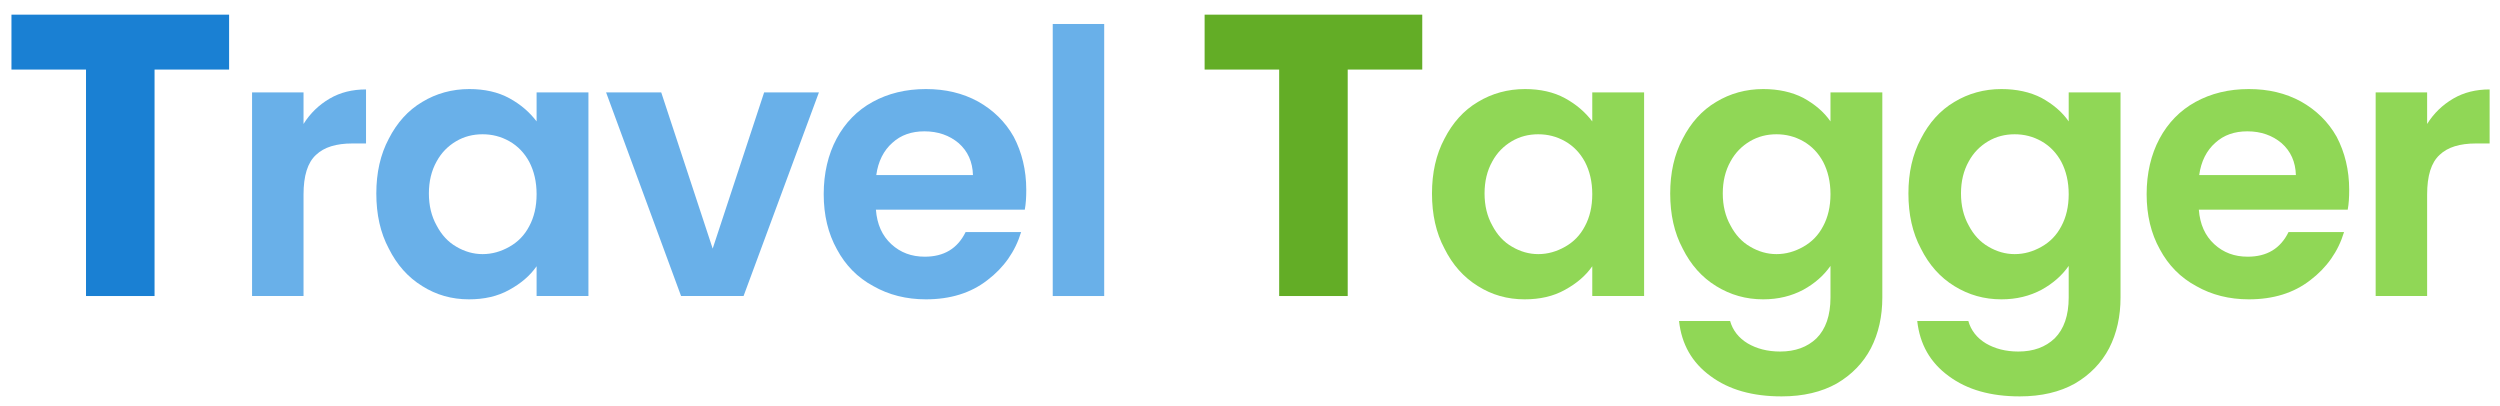
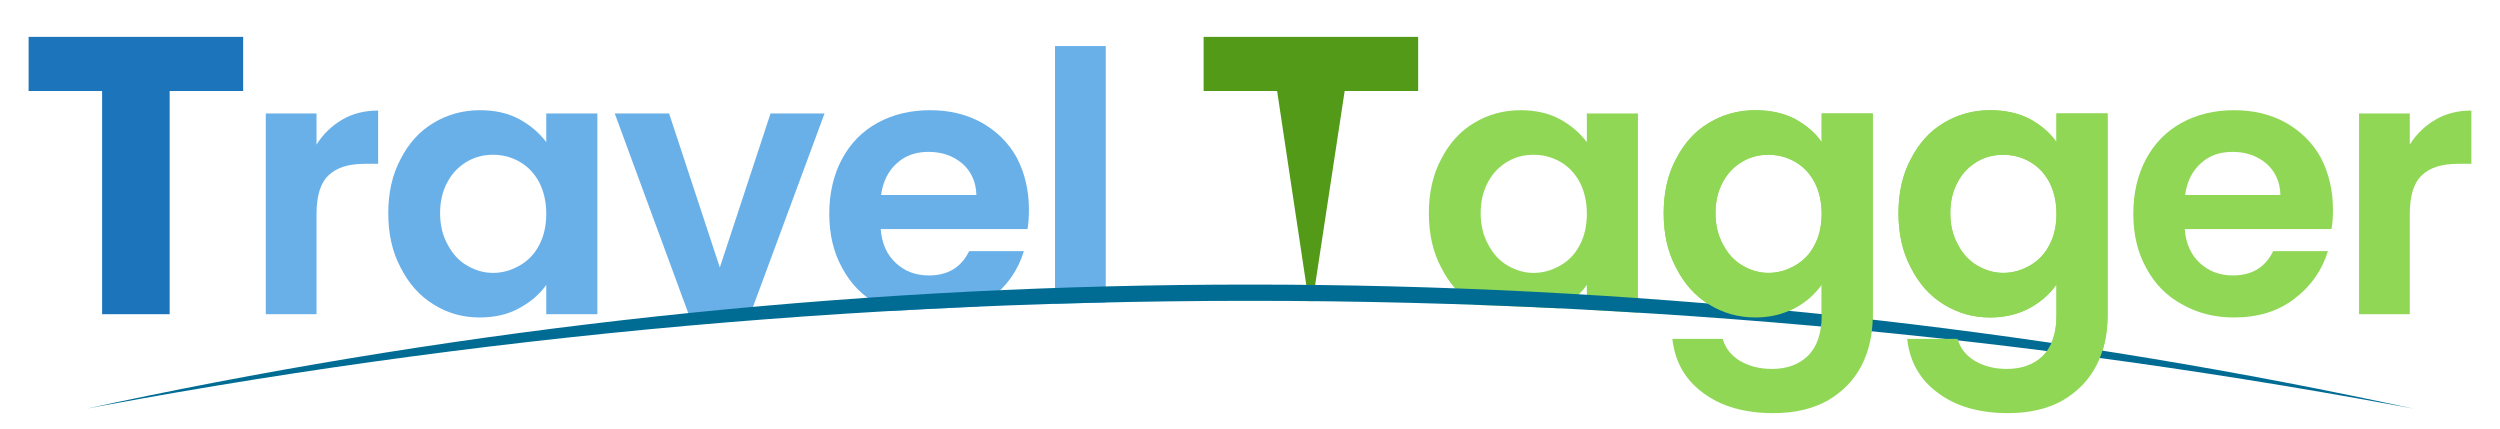
- <svg xmlns="http://www.w3.org/2000/svg" width="100%" height="100%" viewBox="0 0 690 112" version="1.1" xml:space="preserve" style="fill-rule:evenodd;clip-rule:evenodd;stroke-linejoin:round;stroke-miterlimit:2;">
-   <g transform="matrix(1.22669,0,0,1.22669,-29.1175,-8.22902)">
+ <svg xmlns="http://www.w3.org/2000/svg" width="100%" height="100%" viewBox="0 0 700 120" version="1.1" xml:space="preserve" style="fill-rule:evenodd;clip-rule:evenodd;stroke-linejoin:round;stroke-miterlimit:2;">
+   <g>
+     <clipPath id="_clip1">
+       <path d="M-254.972,3491.93L-1544.99,3491.93L-1544.99,-272.072L2219.01,-272.072L2219.01,3491.93L954.972,3491.93C1627.19,3245.18 2107.38,2599.03 2107.38,1841.62C2107.38,871.691 1319.93,84.234 350,84.234C-619.926,84.234 -1407.38,871.691 -1407.38,1841.62C-1407.38,2599.03 -927.188,3245.18 -254.972,3491.93Z" />
+     </clipPath>
+     <g clip-path="url(#_clip1)">
+       <g transform="matrix(1.22669,0,0,1.22669,-24.2664,-1.95245)">
+         <g transform="matrix(90.1811,0,0,90.1811,24.1509,73.3128)">
+           <path d="M0.567,-0.702L0.567,-0.565L0.381,-0.565L0.381,-0L0.21,-0L0.21,-0.565L0.024,-0.565L0.024,-0.702L0.567,-0.702Z" style="fill:rgb(28,116,187);fill-rule:nonzero;" />
+         </g>
+         <g transform="matrix(82.7122,0,0,82.7122,74.7425,73.3128)">
+           <path d="M0.209,-0.468C0.227,-0.497 0.251,-0.52 0.28,-0.537C0.309,-0.554 0.342,-0.562 0.379,-0.562L0.379,-0.415L0.342,-0.415C0.298,-0.415 0.265,-0.405 0.243,-0.384C0.22,-0.363 0.209,-0.327 0.209,-0.276L0.209,-0L0.069,-0L0.069,-0.554L0.209,-0.554L0.209,-0.468Z" style="fill:rgb(105,176,233);fill-rule:nonzero;" />
+         </g>
+         <g transform="matrix(82.7122,0,0,82.7122,105.677,73.3128)">
+           <path d="M0.033,-0.279C0.033,-0.335 0.044,-0.385 0.067,-0.428C0.089,-0.471 0.119,-0.505 0.158,-0.528C0.196,-0.551 0.239,-0.563 0.286,-0.563C0.327,-0.563 0.364,-0.555 0.395,-0.538C0.426,-0.521 0.45,-0.5 0.469,-0.475L0.469,-0.554L0.61,-0.554L0.61,-0L0.469,-0L0.469,-0.081C0.451,-0.055 0.426,-0.034 0.395,-0.017C0.363,0.001 0.326,0.009 0.285,0.009C0.238,0.009 0.196,-0.003 0.158,-0.027C0.119,-0.051 0.089,-0.085 0.067,-0.129C0.044,-0.172 0.033,-0.222 0.033,-0.279ZM0.469,-0.277C0.469,-0.311 0.462,-0.34 0.449,-0.365C0.436,-0.389 0.418,-0.408 0.395,-0.421C0.372,-0.434 0.348,-0.44 0.322,-0.44C0.296,-0.44 0.272,-0.434 0.25,-0.421C0.228,-0.408 0.21,-0.39 0.197,-0.366C0.183,-0.341 0.176,-0.312 0.176,-0.279C0.176,-0.246 0.183,-0.217 0.197,-0.192C0.21,-0.167 0.228,-0.147 0.251,-0.134C0.273,-0.121 0.297,-0.114 0.322,-0.114C0.348,-0.114 0.372,-0.121 0.395,-0.134C0.418,-0.147 0.436,-0.165 0.449,-0.19C0.462,-0.214 0.469,-0.243 0.469,-0.277Z" style="fill:rgb(105,176,233);fill-rule:nonzero;" />
+         </g>
+         <g transform="matrix(82.7122,0,0,82.7122,159.274,73.3128)">
+           <path d="M0.3,-0.129L0.44,-0.554L0.589,-0.554L0.384,-0L0.214,-0L0.01,-0.554L0.16,-0.554L0.3,-0.129Z" style="fill:rgb(105,176,233);fill-rule:nonzero;" />
+         </g>
+         <g transform="matrix(82.7122,0,0,82.7122,206.338,73.3128)">
+           <path d="M0.584,-0.289C0.584,-0.269 0.583,-0.251 0.58,-0.235L0.175,-0.235C0.178,-0.195 0.192,-0.164 0.217,-0.141C0.242,-0.118 0.272,-0.107 0.308,-0.107C0.36,-0.107 0.397,-0.129 0.419,-0.174L0.57,-0.174C0.554,-0.121 0.523,-0.077 0.478,-0.043C0.433,-0.008 0.377,0.009 0.311,0.009C0.258,0.009 0.21,-0.003 0.168,-0.027C0.125,-0.05 0.092,-0.084 0.069,-0.127C0.045,-0.17 0.033,-0.22 0.033,-0.277C0.033,-0.334 0.045,-0.385 0.068,-0.428C0.091,-0.471 0.124,-0.505 0.166,-0.528C0.208,-0.551 0.256,-0.563 0.311,-0.563C0.364,-0.563 0.411,-0.552 0.453,-0.529C0.494,-0.506 0.527,-0.474 0.55,-0.433C0.572,-0.391 0.584,-0.343 0.584,-0.289ZM0.439,-0.329C0.438,-0.365 0.425,-0.394 0.4,-0.416C0.375,-0.437 0.344,-0.448 0.307,-0.448C0.272,-0.448 0.243,-0.438 0.22,-0.417C0.196,-0.396 0.181,-0.366 0.176,-0.329L0.439,-0.329Z" style="fill:rgb(105,176,233);fill-rule:nonzero;" />
+         </g>
+         <g transform="matrix(82.7122,0,0,82.7122,254.89,73.3128)">
+           <rect x="0.069" y="-0.74" width="0.14" height="0.74" style="fill:rgb(105,176,233);fill-rule:nonzero;" />
+         </g>
+         <g transform="matrix(90.1811,0,0,90.1811,292.606,73.3128)">
+           <path d="M0.567,-0.702L0.567,-0.565L0.381,-0.565L0.381,-0L0.21,-0L0.21,-0.565L0.024,-0.565L0.024,-0.702L0.567,-0.702Z" style="fill:rgb(99,173,38);fill-opacity:0;fill-rule:nonzero;" />
+         </g>
+         <g transform="matrix(82.7122,0,0,82.7122,343.198,73.3128)">
+           <path d="M0.033,-0.279C0.033,-0.335 0.044,-0.385 0.067,-0.428C0.089,-0.471 0.119,-0.505 0.158,-0.528C0.196,-0.551 0.239,-0.563 0.286,-0.563C0.327,-0.563 0.364,-0.555 0.395,-0.538C0.426,-0.521 0.45,-0.5 0.469,-0.475L0.469,-0.554L0.61,-0.554L0.61,-0L0.469,-0L0.469,-0.081C0.451,-0.055 0.426,-0.034 0.395,-0.017C0.363,0.001 0.326,0.009 0.285,0.009C0.238,0.009 0.196,-0.003 0.158,-0.027C0.119,-0.051 0.089,-0.085 0.067,-0.129C0.044,-0.172 0.033,-0.222 0.033,-0.279ZM0.469,-0.277C0.469,-0.311 0.462,-0.34 0.449,-0.365C0.436,-0.389 0.418,-0.408 0.395,-0.421C0.372,-0.434 0.348,-0.44 0.322,-0.44C0.296,-0.44 0.272,-0.434 0.25,-0.421C0.228,-0.408 0.21,-0.39 0.197,-0.366C0.183,-0.341 0.176,-0.312 0.176,-0.279C0.176,-0.246 0.183,-0.217 0.197,-0.192C0.21,-0.167 0.228,-0.147 0.251,-0.134C0.273,-0.121 0.297,-0.114 0.322,-0.114C0.348,-0.114 0.372,-0.121 0.395,-0.134C0.418,-0.147 0.436,-0.165 0.449,-0.19C0.462,-0.214 0.469,-0.243 0.469,-0.277Z" style="fill:rgb(144,215,86);fill-rule:nonzero;" />
+         </g>
+         <g transform="matrix(82.7122,0,0,82.7122,396.796,73.3128)">
+           <path d="M0.286,-0.563C0.327,-0.563 0.364,-0.555 0.395,-0.539C0.426,-0.522 0.451,-0.501 0.469,-0.475L0.469,-0.554L0.61,-0.554L0.61,0.004C0.61,0.055 0.6,0.101 0.579,0.142C0.558,0.182 0.527,0.214 0.486,0.238C0.445,0.261 0.395,0.273 0.336,0.273C0.257,0.273 0.193,0.255 0.143,0.218C0.092,0.181 0.064,0.131 0.057,0.068L0.196,0.068C0.203,0.093 0.219,0.114 0.244,0.129C0.268,0.143 0.297,0.151 0.332,0.151C0.373,0.151 0.406,0.139 0.431,0.115C0.456,0.09 0.469,0.053 0.469,0.004L0.469,-0.082C0.451,-0.056 0.426,-0.034 0.395,-0.017C0.363,0 0.327,0.009 0.286,0.009C0.239,0.009 0.197,-0.003 0.158,-0.027C0.119,-0.051 0.089,-0.085 0.067,-0.129C0.044,-0.172 0.033,-0.222 0.033,-0.279C0.033,-0.335 0.044,-0.385 0.067,-0.428C0.089,-0.471 0.119,-0.505 0.158,-0.528C0.196,-0.551 0.239,-0.563 0.286,-0.563ZM0.469,-0.277C0.469,-0.311 0.462,-0.34 0.449,-0.365C0.436,-0.389 0.418,-0.408 0.395,-0.421C0.372,-0.434 0.348,-0.44 0.322,-0.44C0.296,-0.44 0.272,-0.434 0.25,-0.421C0.228,-0.408 0.21,-0.39 0.197,-0.366C0.183,-0.341 0.176,-0.312 0.176,-0.279C0.176,-0.246 0.183,-0.217 0.197,-0.192C0.21,-0.167 0.228,-0.147 0.251,-0.134C0.273,-0.121 0.297,-0.114 0.322,-0.114C0.348,-0.114 0.372,-0.121 0.395,-0.134C0.418,-0.147 0.436,-0.165 0.449,-0.19C0.462,-0.214 0.469,-0.243 0.469,-0.277Z" style="fill:rgb(144,215,86);fill-rule:nonzero;" />
+         </g>
+         <g transform="matrix(82.7122,0,0,82.7122,450.393,73.3128)">
+           <path d="M0.286,-0.563C0.327,-0.563 0.364,-0.555 0.395,-0.539C0.426,-0.522 0.451,-0.501 0.469,-0.475L0.469,-0.554L0.61,-0.554L0.61,0.004C0.61,0.055 0.6,0.101 0.579,0.142C0.558,0.182 0.527,0.214 0.486,0.238C0.445,0.261 0.395,0.273 0.336,0.273C0.257,0.273 0.193,0.255 0.143,0.218C0.092,0.181 0.064,0.131 0.057,0.068L0.196,0.068C0.203,0.093 0.219,0.114 0.244,0.129C0.268,0.143 0.297,0.151 0.332,0.151C0.373,0.151 0.406,0.139 0.431,0.115C0.456,0.09 0.469,0.053 0.469,0.004L0.469,-0.082C0.451,-0.056 0.426,-0.034 0.395,-0.017C0.363,0 0.327,0.009 0.286,0.009C0.239,0.009 0.197,-0.003 0.158,-0.027C0.119,-0.051 0.089,-0.085 0.067,-0.129C0.044,-0.172 0.033,-0.222 0.033,-0.279C0.033,-0.335 0.044,-0.385 0.067,-0.428C0.089,-0.471 0.119,-0.505 0.158,-0.528C0.196,-0.551 0.239,-0.563 0.286,-0.563ZM0.469,-0.277C0.469,-0.311 0.462,-0.34 0.449,-0.365C0.436,-0.389 0.418,-0.408 0.395,-0.421C0.372,-0.434 0.348,-0.44 0.322,-0.44C0.296,-0.44 0.272,-0.434 0.25,-0.421C0.228,-0.408 0.21,-0.39 0.197,-0.366C0.183,-0.341 0.176,-0.312 0.176,-0.279C0.176,-0.246 0.183,-0.217 0.197,-0.192C0.21,-0.167 0.228,-0.147 0.251,-0.134C0.273,-0.121 0.297,-0.114 0.322,-0.114C0.348,-0.114 0.372,-0.121 0.395,-0.134C0.418,-0.147 0.436,-0.165 0.449,-0.19C0.462,-0.214 0.469,-0.243 0.469,-0.277Z" style="fill:rgb(144,215,86);fill-rule:nonzero;" />
+         </g>
+         <g transform="matrix(82.7122,0,0,82.7122,503.991,73.3128)">
+           <path d="M0.584,-0.289C0.584,-0.269 0.583,-0.251 0.58,-0.235L0.175,-0.235C0.178,-0.195 0.192,-0.164 0.217,-0.141C0.242,-0.118 0.272,-0.107 0.308,-0.107C0.36,-0.107 0.397,-0.129 0.419,-0.174L0.57,-0.174C0.554,-0.121 0.523,-0.077 0.478,-0.043C0.433,-0.008 0.377,0.009 0.311,0.009C0.258,0.009 0.21,-0.003 0.168,-0.027C0.125,-0.05 0.092,-0.084 0.069,-0.127C0.045,-0.17 0.033,-0.22 0.033,-0.277C0.033,-0.334 0.045,-0.385 0.068,-0.428C0.091,-0.471 0.124,-0.505 0.166,-0.528C0.208,-0.551 0.256,-0.563 0.311,-0.563C0.364,-0.563 0.411,-0.552 0.453,-0.529C0.494,-0.506 0.527,-0.474 0.55,-0.433C0.572,-0.391 0.584,-0.343 0.584,-0.289ZM0.439,-0.329C0.438,-0.365 0.425,-0.394 0.4,-0.416C0.375,-0.437 0.344,-0.448 0.307,-0.448C0.272,-0.448 0.243,-0.438 0.22,-0.417C0.196,-0.396 0.181,-0.366 0.176,-0.329L0.439,-0.329Z" style="fill:rgb(144,215,86);fill-rule:nonzero;" />
+         </g>
+         <g transform="matrix(82.7122,0,0,82.7122,552.543,73.3128)">
+           <path d="M0.209,-0.468C0.227,-0.497 0.251,-0.52 0.28,-0.537C0.309,-0.554 0.342,-0.562 0.379,-0.562L0.379,-0.415L0.342,-0.415C0.298,-0.415 0.265,-0.405 0.243,-0.384C0.22,-0.363 0.209,-0.327 0.209,-0.276L0.209,-0L0.069,-0L0.069,-0.554L0.209,-0.554L0.209,-0.468Z" style="fill:rgb(144,215,86);fill-rule:nonzero;" />
+         </g>
+       </g>
+       <g transform="matrix(1.22669,0,0,1.22669,304.734,-1.95245)">
+         <path d="M75.284,10.006L75.284,22.36L58.51,22.36L50.754,73.313L43.089,22.36L26.315,22.36L26.315,10.006L75.284,10.006Z" style="fill:rgb(83,154,24);fill-rule:nonzero;" />
+       </g>
+       <g transform="matrix(2.6941,0,0,2.6941,500.87,-405.259)">
+         <circle cx="-56" cy="748" r="568" style="fill:rgb(0,108,147);" />
+       </g>
+     </g>
+   </g>
+   <g transform="matrix(1.22669,0,0,1.22669,-24.2664,-1.95245)">
    <g transform="matrix(90.1811,0,0,90.1811,24.1509,73.3128)">
-       <path d="M0.567,-0.702L0.567,-0.565L0.381,-0.565L0.381,-0L0.21,-0L0.21,-0.565L0.024,-0.565L0.024,-0.702L0.567,-0.702Z" style="fill:rgb(26,128,211);fill-rule:nonzero;" />
+       <path d="M0.567,-0.702L0.567,-0.565L0.381,-0.565L0.381,-0L0.21,-0L0.21,-0.565L0.024,-0.565L0.024,-0.702L0.567,-0.702Z" style="fill:rgb(26,128,211);fill-opacity:0;fill-rule:nonzero;" />
    </g>
    <g transform="matrix(82.7122,0,0,82.7122,74.7425,73.3128)">
-       <path d="M0.209,-0.468C0.227,-0.497 0.251,-0.52 0.28,-0.537C0.309,-0.554 0.342,-0.562 0.379,-0.562L0.379,-0.415L0.342,-0.415C0.298,-0.415 0.265,-0.405 0.243,-0.384C0.22,-0.363 0.209,-0.327 0.209,-0.276L0.209,-0L0.069,-0L0.069,-0.554L0.209,-0.554L0.209,-0.468Z" style="fill:rgb(105,176,233);fill-rule:nonzero;" />
+       <path d="M0.209,-0.468C0.227,-0.497 0.251,-0.52 0.28,-0.537C0.309,-0.554 0.342,-0.562 0.379,-0.562L0.379,-0.415L0.342,-0.415C0.298,-0.415 0.265,-0.405 0.243,-0.384C0.22,-0.363 0.209,-0.327 0.209,-0.276L0.209,-0L0.069,-0L0.069,-0.554L0.209,-0.554L0.209,-0.468Z" style="fill:rgb(105,176,233);fill-opacity:0;fill-rule:nonzero;" />
    </g>
    <g transform="matrix(82.7122,0,0,82.7122,105.677,73.3128)">
-       <path d="M0.033,-0.279C0.033,-0.335 0.044,-0.385 0.067,-0.428C0.089,-0.471 0.119,-0.505 0.158,-0.528C0.196,-0.551 0.239,-0.563 0.286,-0.563C0.327,-0.563 0.364,-0.555 0.395,-0.538C0.426,-0.521 0.45,-0.5 0.469,-0.475L0.469,-0.554L0.61,-0.554L0.61,-0L0.469,-0L0.469,-0.081C0.451,-0.055 0.426,-0.034 0.395,-0.017C0.363,0.001 0.326,0.009 0.285,0.009C0.238,0.009 0.196,-0.003 0.158,-0.027C0.119,-0.051 0.089,-0.085 0.067,-0.129C0.044,-0.172 0.033,-0.222 0.033,-0.279ZM0.469,-0.277C0.469,-0.311 0.462,-0.34 0.449,-0.365C0.436,-0.389 0.418,-0.408 0.395,-0.421C0.372,-0.434 0.348,-0.44 0.322,-0.44C0.296,-0.44 0.272,-0.434 0.25,-0.421C0.228,-0.408 0.21,-0.39 0.197,-0.366C0.183,-0.341 0.176,-0.312 0.176,-0.279C0.176,-0.246 0.183,-0.217 0.197,-0.192C0.21,-0.167 0.228,-0.147 0.251,-0.134C0.273,-0.121 0.297,-0.114 0.322,-0.114C0.348,-0.114 0.372,-0.121 0.395,-0.134C0.418,-0.147 0.436,-0.165 0.449,-0.19C0.462,-0.214 0.469,-0.243 0.469,-0.277Z" style="fill:rgb(105,176,233);fill-rule:nonzero;" />
+       <path d="M0.033,-0.279C0.033,-0.335 0.044,-0.385 0.067,-0.428C0.089,-0.471 0.119,-0.505 0.158,-0.528C0.196,-0.551 0.239,-0.563 0.286,-0.563C0.327,-0.563 0.364,-0.555 0.395,-0.538C0.426,-0.521 0.45,-0.5 0.469,-0.475L0.469,-0.554L0.61,-0.554L0.61,-0L0.469,-0L0.469,-0.081C0.451,-0.055 0.426,-0.034 0.395,-0.017C0.363,0.001 0.326,0.009 0.285,0.009C0.238,0.009 0.196,-0.003 0.158,-0.027C0.119,-0.051 0.089,-0.085 0.067,-0.129C0.044,-0.172 0.033,-0.222 0.033,-0.279ZM0.469,-0.277C0.469,-0.311 0.462,-0.34 0.449,-0.365C0.436,-0.389 0.418,-0.408 0.395,-0.421C0.372,-0.434 0.348,-0.44 0.322,-0.44C0.296,-0.44 0.272,-0.434 0.25,-0.421C0.228,-0.408 0.21,-0.39 0.197,-0.366C0.183,-0.341 0.176,-0.312 0.176,-0.279C0.176,-0.246 0.183,-0.217 0.197,-0.192C0.21,-0.167 0.228,-0.147 0.251,-0.134C0.273,-0.121 0.297,-0.114 0.322,-0.114C0.348,-0.114 0.372,-0.121 0.395,-0.134C0.418,-0.147 0.436,-0.165 0.449,-0.19C0.462,-0.214 0.469,-0.243 0.469,-0.277Z" style="fill:rgb(105,176,233);fill-opacity:0;fill-rule:nonzero;" />
    </g>
    <g transform="matrix(82.7122,0,0,82.7122,159.274,73.3128)">
-       <path d="M0.3,-0.129L0.44,-0.554L0.589,-0.554L0.384,-0L0.214,-0L0.01,-0.554L0.16,-0.554L0.3,-0.129Z" style="fill:rgb(105,176,233);fill-rule:nonzero;" />
+       <path d="M0.3,-0.129L0.44,-0.554L0.589,-0.554L0.384,-0L0.214,-0L0.01,-0.554L0.16,-0.554L0.3,-0.129Z" style="fill:rgb(105,176,233);fill-opacity:0;fill-rule:nonzero;" />
    </g>
    <g transform="matrix(82.7122,0,0,82.7122,206.338,73.3128)">
-       <path d="M0.584,-0.289C0.584,-0.269 0.583,-0.251 0.58,-0.235L0.175,-0.235C0.178,-0.195 0.192,-0.164 0.217,-0.141C0.242,-0.118 0.272,-0.107 0.308,-0.107C0.36,-0.107 0.397,-0.129 0.419,-0.174L0.57,-0.174C0.554,-0.121 0.523,-0.077 0.478,-0.043C0.433,-0.008 0.377,0.009 0.311,0.009C0.258,0.009 0.21,-0.003 0.168,-0.027C0.125,-0.05 0.092,-0.084 0.069,-0.127C0.045,-0.17 0.033,-0.22 0.033,-0.277C0.033,-0.334 0.045,-0.385 0.068,-0.428C0.091,-0.471 0.124,-0.505 0.166,-0.528C0.208,-0.551 0.256,-0.563 0.311,-0.563C0.364,-0.563 0.411,-0.552 0.453,-0.529C0.494,-0.506 0.527,-0.474 0.55,-0.433C0.572,-0.391 0.584,-0.343 0.584,-0.289ZM0.439,-0.329C0.438,-0.365 0.425,-0.394 0.4,-0.416C0.375,-0.437 0.344,-0.448 0.307,-0.448C0.272,-0.448 0.243,-0.438 0.22,-0.417C0.196,-0.396 0.181,-0.366 0.176,-0.329L0.439,-0.329Z" style="fill:rgb(105,176,233);fill-rule:nonzero;" />
+       <path d="M0.584,-0.289C0.584,-0.269 0.583,-0.251 0.58,-0.235L0.175,-0.235C0.178,-0.195 0.192,-0.164 0.217,-0.141C0.242,-0.118 0.272,-0.107 0.308,-0.107C0.36,-0.107 0.397,-0.129 0.419,-0.174L0.57,-0.174C0.554,-0.121 0.523,-0.077 0.478,-0.043C0.433,-0.008 0.377,0.009 0.311,0.009C0.258,0.009 0.21,-0.003 0.168,-0.027C0.125,-0.05 0.092,-0.084 0.069,-0.127C0.045,-0.17 0.033,-0.22 0.033,-0.277C0.033,-0.334 0.045,-0.385 0.068,-0.428C0.091,-0.471 0.124,-0.505 0.166,-0.528C0.208,-0.551 0.256,-0.563 0.311,-0.563C0.364,-0.563 0.411,-0.552 0.453,-0.529C0.494,-0.506 0.527,-0.474 0.55,-0.433C0.572,-0.391 0.584,-0.343 0.584,-0.289ZM0.439,-0.329C0.438,-0.365 0.425,-0.394 0.4,-0.416C0.375,-0.437 0.344,-0.448 0.307,-0.448C0.272,-0.448 0.243,-0.438 0.22,-0.417C0.196,-0.396 0.181,-0.366 0.176,-0.329L0.439,-0.329Z" style="fill:rgb(105,176,233);fill-opacity:0;fill-rule:nonzero;" />
    </g>
    <g transform="matrix(82.7122,0,0,82.7122,254.89,73.3128)">
-       <rect x="0.069" y="-0.74" width="0.14" height="0.74" style="fill:rgb(105,176,233);fill-rule:nonzero;" />
+       <rect x="0.069" y="-0.74" width="0.14" height="0.74" style="fill:rgb(105,176,233);fill-opacity:0;fill-rule:nonzero;" />
    </g>
    <g transform="matrix(90.1811,0,0,90.1811,292.606,73.3128)">
-       <path d="M0.567,-0.702L0.567,-0.565L0.381,-0.565L0.381,-0L0.21,-0L0.21,-0.565L0.024,-0.565L0.024,-0.702L0.567,-0.702Z" style="fill:rgb(99,173,38);fill-rule:nonzero;" />
+       <path d="M0.567,-0.702L0.567,-0.565L0.381,-0.565L0.381,-0L0.21,-0L0.21,-0.565L0.024,-0.565L0.024,-0.702L0.567,-0.702Z" style="fill:rgb(99,173,38);fill-opacity:0;fill-rule:nonzero;" />
    </g>
    <g transform="matrix(82.7122,0,0,82.7122,343.198,73.3128)">
-       <path d="M0.033,-0.279C0.033,-0.335 0.044,-0.385 0.067,-0.428C0.089,-0.471 0.119,-0.505 0.158,-0.528C0.196,-0.551 0.239,-0.563 0.286,-0.563C0.327,-0.563 0.364,-0.555 0.395,-0.538C0.426,-0.521 0.45,-0.5 0.469,-0.475L0.469,-0.554L0.61,-0.554L0.61,-0L0.469,-0L0.469,-0.081C0.451,-0.055 0.426,-0.034 0.395,-0.017C0.363,0.001 0.326,0.009 0.285,0.009C0.238,0.009 0.196,-0.003 0.158,-0.027C0.119,-0.051 0.089,-0.085 0.067,-0.129C0.044,-0.172 0.033,-0.222 0.033,-0.279ZM0.469,-0.277C0.469,-0.311 0.462,-0.34 0.449,-0.365C0.436,-0.389 0.418,-0.408 0.395,-0.421C0.372,-0.434 0.348,-0.44 0.322,-0.44C0.296,-0.44 0.272,-0.434 0.25,-0.421C0.228,-0.408 0.21,-0.39 0.197,-0.366C0.183,-0.341 0.176,-0.312 0.176,-0.279C0.176,-0.246 0.183,-0.217 0.197,-0.192C0.21,-0.167 0.228,-0.147 0.251,-0.134C0.273,-0.121 0.297,-0.114 0.322,-0.114C0.348,-0.114 0.372,-0.121 0.395,-0.134C0.418,-0.147 0.436,-0.165 0.449,-0.19C0.462,-0.214 0.469,-0.243 0.469,-0.277Z" style="fill:rgb(144,215,86);fill-rule:nonzero;" />
+       <path d="M0.033,-0.279C0.033,-0.335 0.044,-0.385 0.067,-0.428C0.089,-0.471 0.119,-0.505 0.158,-0.528C0.196,-0.551 0.239,-0.563 0.286,-0.563C0.327,-0.563 0.364,-0.555 0.395,-0.538C0.426,-0.521 0.45,-0.5 0.469,-0.475L0.469,-0.554L0.61,-0.554L0.61,-0L0.469,-0L0.469,-0.081C0.451,-0.055 0.426,-0.034 0.395,-0.017C0.363,0.001 0.326,0.009 0.285,0.009C0.238,0.009 0.196,-0.003 0.158,-0.027C0.119,-0.051 0.089,-0.085 0.067,-0.129C0.044,-0.172 0.033,-0.222 0.033,-0.279ZM0.469,-0.277C0.469,-0.311 0.462,-0.34 0.449,-0.365C0.436,-0.389 0.418,-0.408 0.395,-0.421C0.372,-0.434 0.348,-0.44 0.322,-0.44C0.296,-0.44 0.272,-0.434 0.25,-0.421C0.228,-0.408 0.21,-0.39 0.197,-0.366C0.183,-0.341 0.176,-0.312 0.176,-0.279C0.176,-0.246 0.183,-0.217 0.197,-0.192C0.21,-0.167 0.228,-0.147 0.251,-0.134C0.273,-0.121 0.297,-0.114 0.322,-0.114C0.348,-0.114 0.372,-0.121 0.395,-0.134C0.418,-0.147 0.436,-0.165 0.449,-0.19C0.462,-0.214 0.469,-0.243 0.469,-0.277Z" style="fill:rgb(144,215,86);fill-opacity:0;fill-rule:nonzero;" />
    </g>
    <g transform="matrix(82.7122,0,0,82.7122,396.796,73.3128)">
      <path d="M0.286,-0.563C0.327,-0.563 0.364,-0.555 0.395,-0.539C0.426,-0.522 0.451,-0.501 0.469,-0.475L0.469,-0.554L0.61,-0.554L0.61,0.004C0.61,0.055 0.6,0.101 0.579,0.142C0.558,0.182 0.527,0.214 0.486,0.238C0.445,0.261 0.395,0.273 0.336,0.273C0.257,0.273 0.193,0.255 0.143,0.218C0.092,0.181 0.064,0.131 0.057,0.068L0.196,0.068C0.203,0.093 0.219,0.114 0.244,0.129C0.268,0.143 0.297,0.151 0.332,0.151C0.373,0.151 0.406,0.139 0.431,0.115C0.456,0.09 0.469,0.053 0.469,0.004L0.469,-0.082C0.451,-0.056 0.426,-0.034 0.395,-0.017C0.363,0 0.327,0.009 0.286,0.009C0.239,0.009 0.197,-0.003 0.158,-0.027C0.119,-0.051 0.089,-0.085 0.067,-0.129C0.044,-0.172 0.033,-0.222 0.033,-0.279C0.033,-0.335 0.044,-0.385 0.067,-0.428C0.089,-0.471 0.119,-0.505 0.158,-0.528C0.196,-0.551 0.239,-0.563 0.286,-0.563ZM0.469,-0.277C0.469,-0.311 0.462,-0.34 0.449,-0.365C0.436,-0.389 0.418,-0.408 0.395,-0.421C0.372,-0.434 0.348,-0.44 0.322,-0.44C0.296,-0.44 0.272,-0.434 0.25,-0.421C0.228,-0.408 0.21,-0.39 0.197,-0.366C0.183,-0.341 0.176,-0.312 0.176,-0.279C0.176,-0.246 0.183,-0.217 0.197,-0.192C0.21,-0.167 0.228,-0.147 0.251,-0.134C0.273,-0.121 0.297,-0.114 0.322,-0.114C0.348,-0.114 0.372,-0.121 0.395,-0.134C0.418,-0.147 0.436,-0.165 0.449,-0.19C0.462,-0.214 0.469,-0.243 0.469,-0.277Z" style="fill:rgb(144,215,86);fill-rule:nonzero;" />
    </g>
    <g transform="matrix(82.7122,0,0,82.7122,450.393,73.3128)">
      <path d="M0.286,-0.563C0.327,-0.563 0.364,-0.555 0.395,-0.539C0.426,-0.522 0.451,-0.501 0.469,-0.475L0.469,-0.554L0.61,-0.554L0.61,0.004C0.61,0.055 0.6,0.101 0.579,0.142C0.558,0.182 0.527,0.214 0.486,0.238C0.445,0.261 0.395,0.273 0.336,0.273C0.257,0.273 0.193,0.255 0.143,0.218C0.092,0.181 0.064,0.131 0.057,0.068L0.196,0.068C0.203,0.093 0.219,0.114 0.244,0.129C0.268,0.143 0.297,0.151 0.332,0.151C0.373,0.151 0.406,0.139 0.431,0.115C0.456,0.09 0.469,0.053 0.469,0.004L0.469,-0.082C0.451,-0.056 0.426,-0.034 0.395,-0.017C0.363,0 0.327,0.009 0.286,0.009C0.239,0.009 0.197,-0.003 0.158,-0.027C0.119,-0.051 0.089,-0.085 0.067,-0.129C0.044,-0.172 0.033,-0.222 0.033,-0.279C0.033,-0.335 0.044,-0.385 0.067,-0.428C0.089,-0.471 0.119,-0.505 0.158,-0.528C0.196,-0.551 0.239,-0.563 0.286,-0.563ZM0.469,-0.277C0.469,-0.311 0.462,-0.34 0.449,-0.365C0.436,-0.389 0.418,-0.408 0.395,-0.421C0.372,-0.434 0.348,-0.44 0.322,-0.44C0.296,-0.44 0.272,-0.434 0.25,-0.421C0.228,-0.408 0.21,-0.39 0.197,-0.366C0.183,-0.341 0.176,-0.312 0.176,-0.279C0.176,-0.246 0.183,-0.217 0.197,-0.192C0.21,-0.167 0.228,-0.147 0.251,-0.134C0.273,-0.121 0.297,-0.114 0.322,-0.114C0.348,-0.114 0.372,-0.121 0.395,-0.134C0.418,-0.147 0.436,-0.165 0.449,-0.19C0.462,-0.214 0.469,-0.243 0.469,-0.277Z" style="fill:rgb(144,215,86);fill-rule:nonzero;" />
    </g>
    <g transform="matrix(82.7122,0,0,82.7122,503.991,73.3128)">
-       <path d="M0.584,-0.289C0.584,-0.269 0.583,-0.251 0.58,-0.235L0.175,-0.235C0.178,-0.195 0.192,-0.164 0.217,-0.141C0.242,-0.118 0.272,-0.107 0.308,-0.107C0.36,-0.107 0.397,-0.129 0.419,-0.174L0.57,-0.174C0.554,-0.121 0.523,-0.077 0.478,-0.043C0.433,-0.008 0.377,0.009 0.311,0.009C0.258,0.009 0.21,-0.003 0.168,-0.027C0.125,-0.05 0.092,-0.084 0.069,-0.127C0.045,-0.17 0.033,-0.22 0.033,-0.277C0.033,-0.334 0.045,-0.385 0.068,-0.428C0.091,-0.471 0.124,-0.505 0.166,-0.528C0.208,-0.551 0.256,-0.563 0.311,-0.563C0.364,-0.563 0.411,-0.552 0.453,-0.529C0.494,-0.506 0.527,-0.474 0.55,-0.433C0.572,-0.391 0.584,-0.343 0.584,-0.289ZM0.439,-0.329C0.438,-0.365 0.425,-0.394 0.4,-0.416C0.375,-0.437 0.344,-0.448 0.307,-0.448C0.272,-0.448 0.243,-0.438 0.22,-0.417C0.196,-0.396 0.181,-0.366 0.176,-0.329L0.439,-0.329Z" style="fill:rgb(144,215,86);fill-rule:nonzero;" />
+       <path d="M0.584,-0.289C0.584,-0.269 0.583,-0.251 0.58,-0.235L0.175,-0.235C0.178,-0.195 0.192,-0.164 0.217,-0.141C0.242,-0.118 0.272,-0.107 0.308,-0.107C0.36,-0.107 0.397,-0.129 0.419,-0.174L0.57,-0.174C0.554,-0.121 0.523,-0.077 0.478,-0.043C0.433,-0.008 0.377,0.009 0.311,0.009C0.258,0.009 0.21,-0.003 0.168,-0.027C0.125,-0.05 0.092,-0.084 0.069,-0.127C0.045,-0.17 0.033,-0.22 0.033,-0.277C0.033,-0.334 0.045,-0.385 0.068,-0.428C0.091,-0.471 0.124,-0.505 0.166,-0.528C0.208,-0.551 0.256,-0.563 0.311,-0.563C0.364,-0.563 0.411,-0.552 0.453,-0.529C0.494,-0.506 0.527,-0.474 0.55,-0.433C0.572,-0.391 0.584,-0.343 0.584,-0.289ZM0.439,-0.329C0.438,-0.365 0.425,-0.394 0.4,-0.416C0.375,-0.437 0.344,-0.448 0.307,-0.448C0.272,-0.448 0.243,-0.438 0.22,-0.417C0.196,-0.396 0.181,-0.366 0.176,-0.329L0.439,-0.329Z" style="fill:rgb(144,215,86);fill-opacity:0;fill-rule:nonzero;" />
    </g>
    <g transform="matrix(82.7122,0,0,82.7122,552.543,73.3128)">
-       <path d="M0.209,-0.468C0.227,-0.497 0.251,-0.52 0.28,-0.537C0.309,-0.554 0.342,-0.562 0.379,-0.562L0.379,-0.415L0.342,-0.415C0.298,-0.415 0.265,-0.405 0.243,-0.384C0.22,-0.363 0.209,-0.327 0.209,-0.276L0.209,-0L0.069,-0L0.069,-0.554L0.209,-0.554L0.209,-0.468Z" style="fill:rgb(144,215,86);fill-rule:nonzero;" />
+       <path d="M0.209,-0.468C0.227,-0.497 0.251,-0.52 0.28,-0.537C0.309,-0.554 0.342,-0.562 0.379,-0.562L0.379,-0.415L0.342,-0.415C0.298,-0.415 0.265,-0.405 0.243,-0.384C0.22,-0.363 0.209,-0.327 0.209,-0.276L0.209,-0L0.069,-0L0.069,-0.554L0.209,-0.554L0.209,-0.468Z" style="fill:rgb(144,215,86);fill-opacity:0;fill-rule:nonzero;" />
    </g>
  </g>
</svg>
